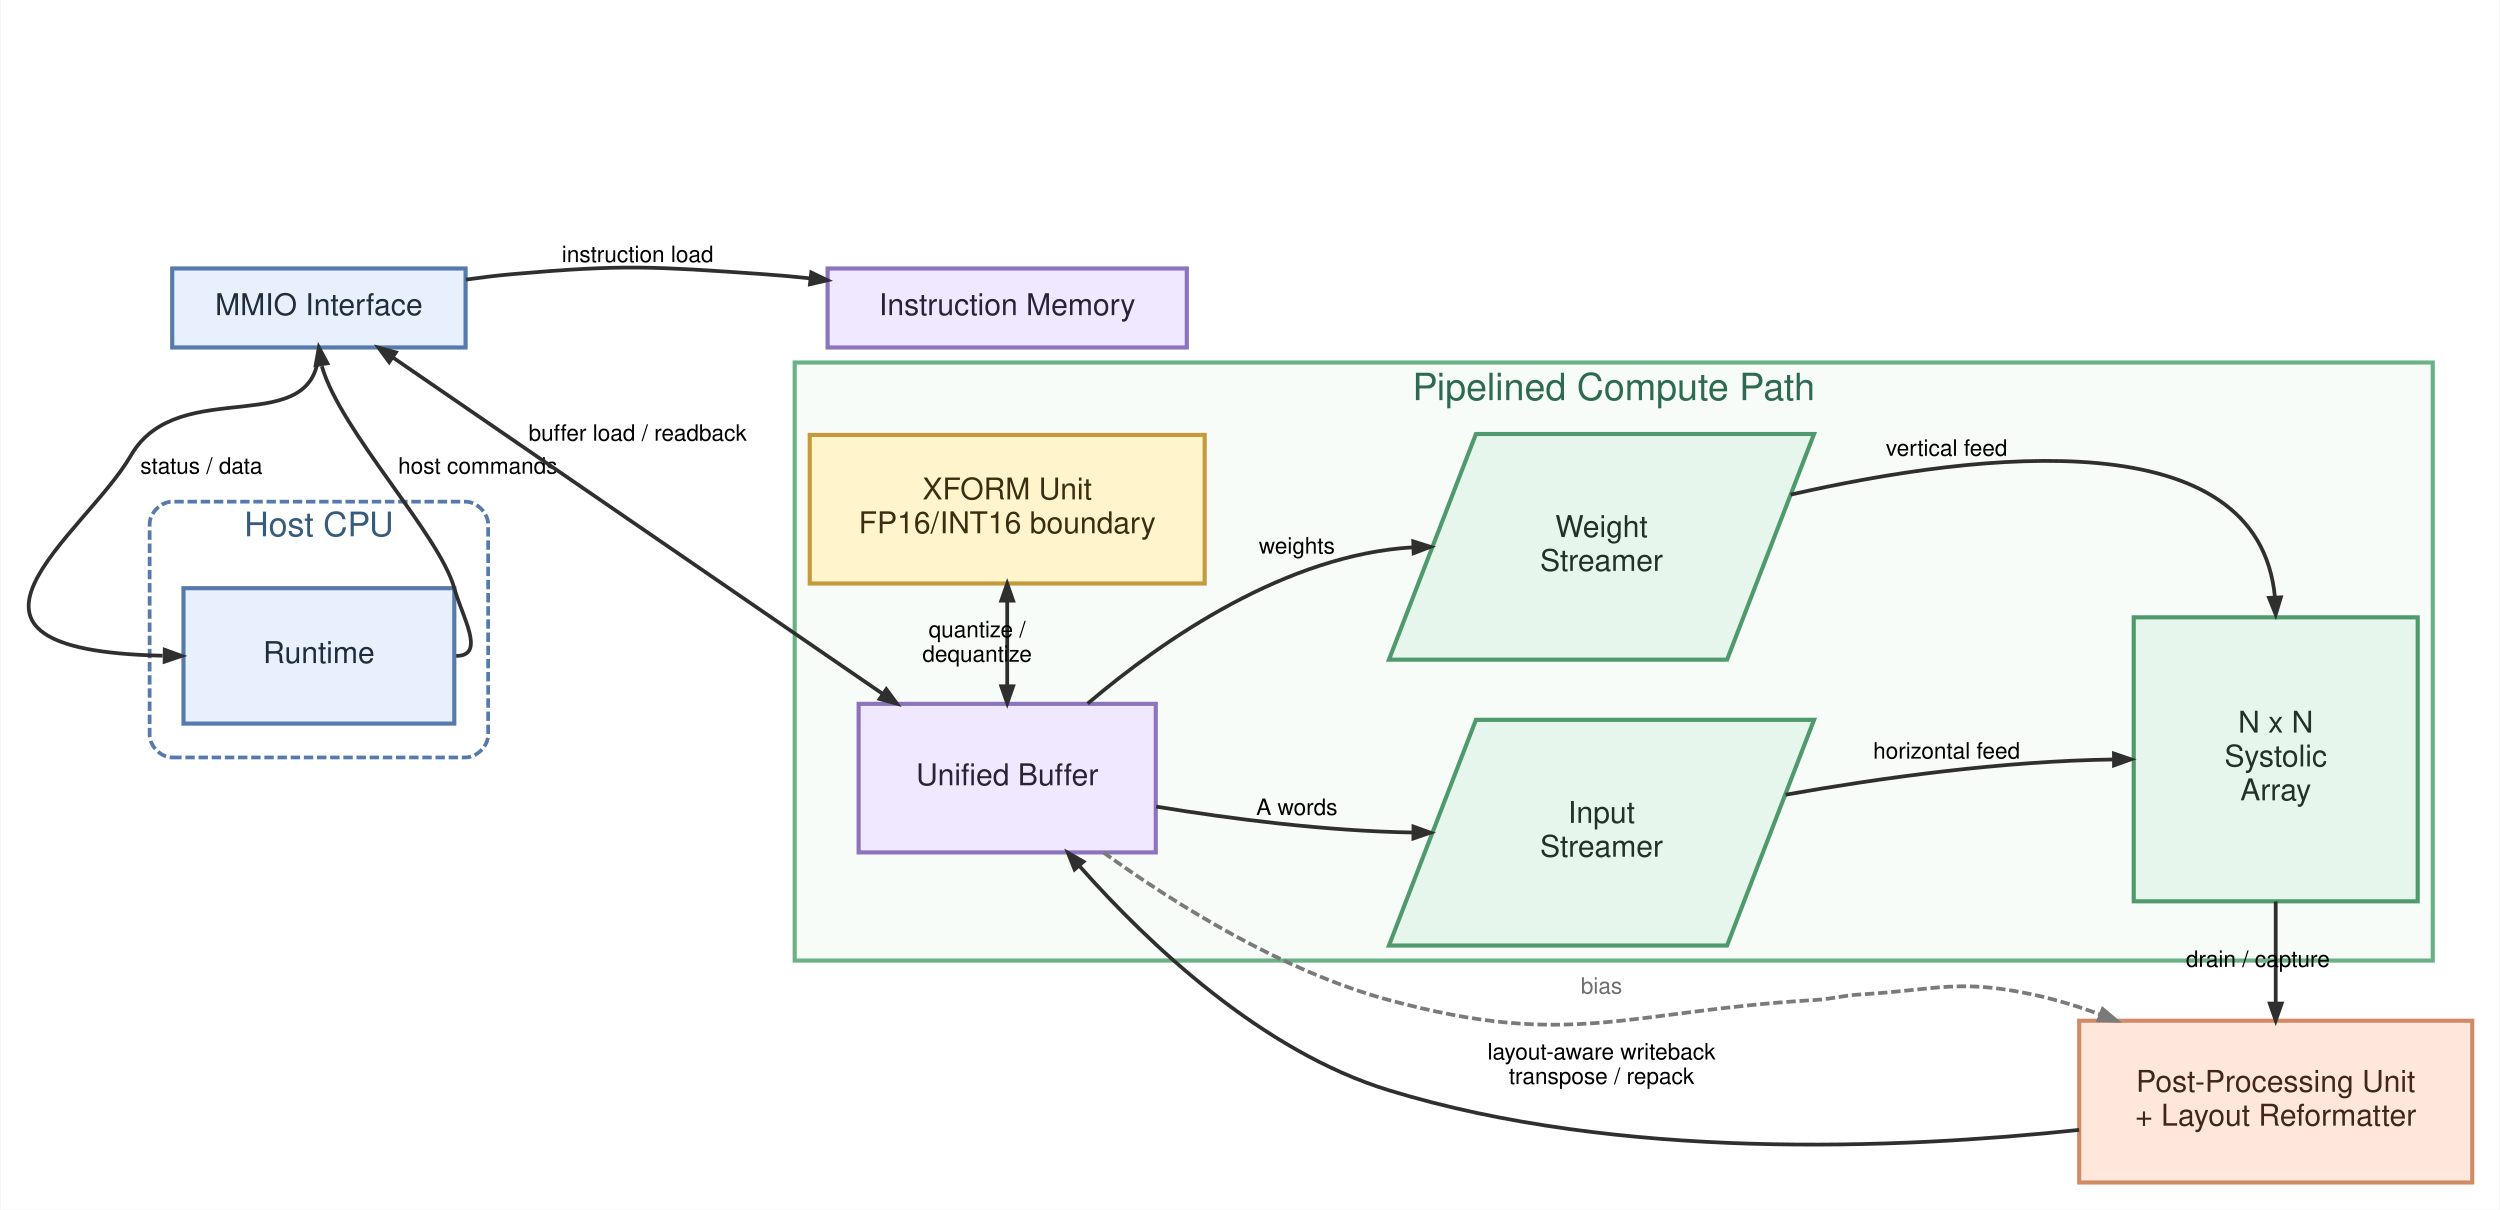
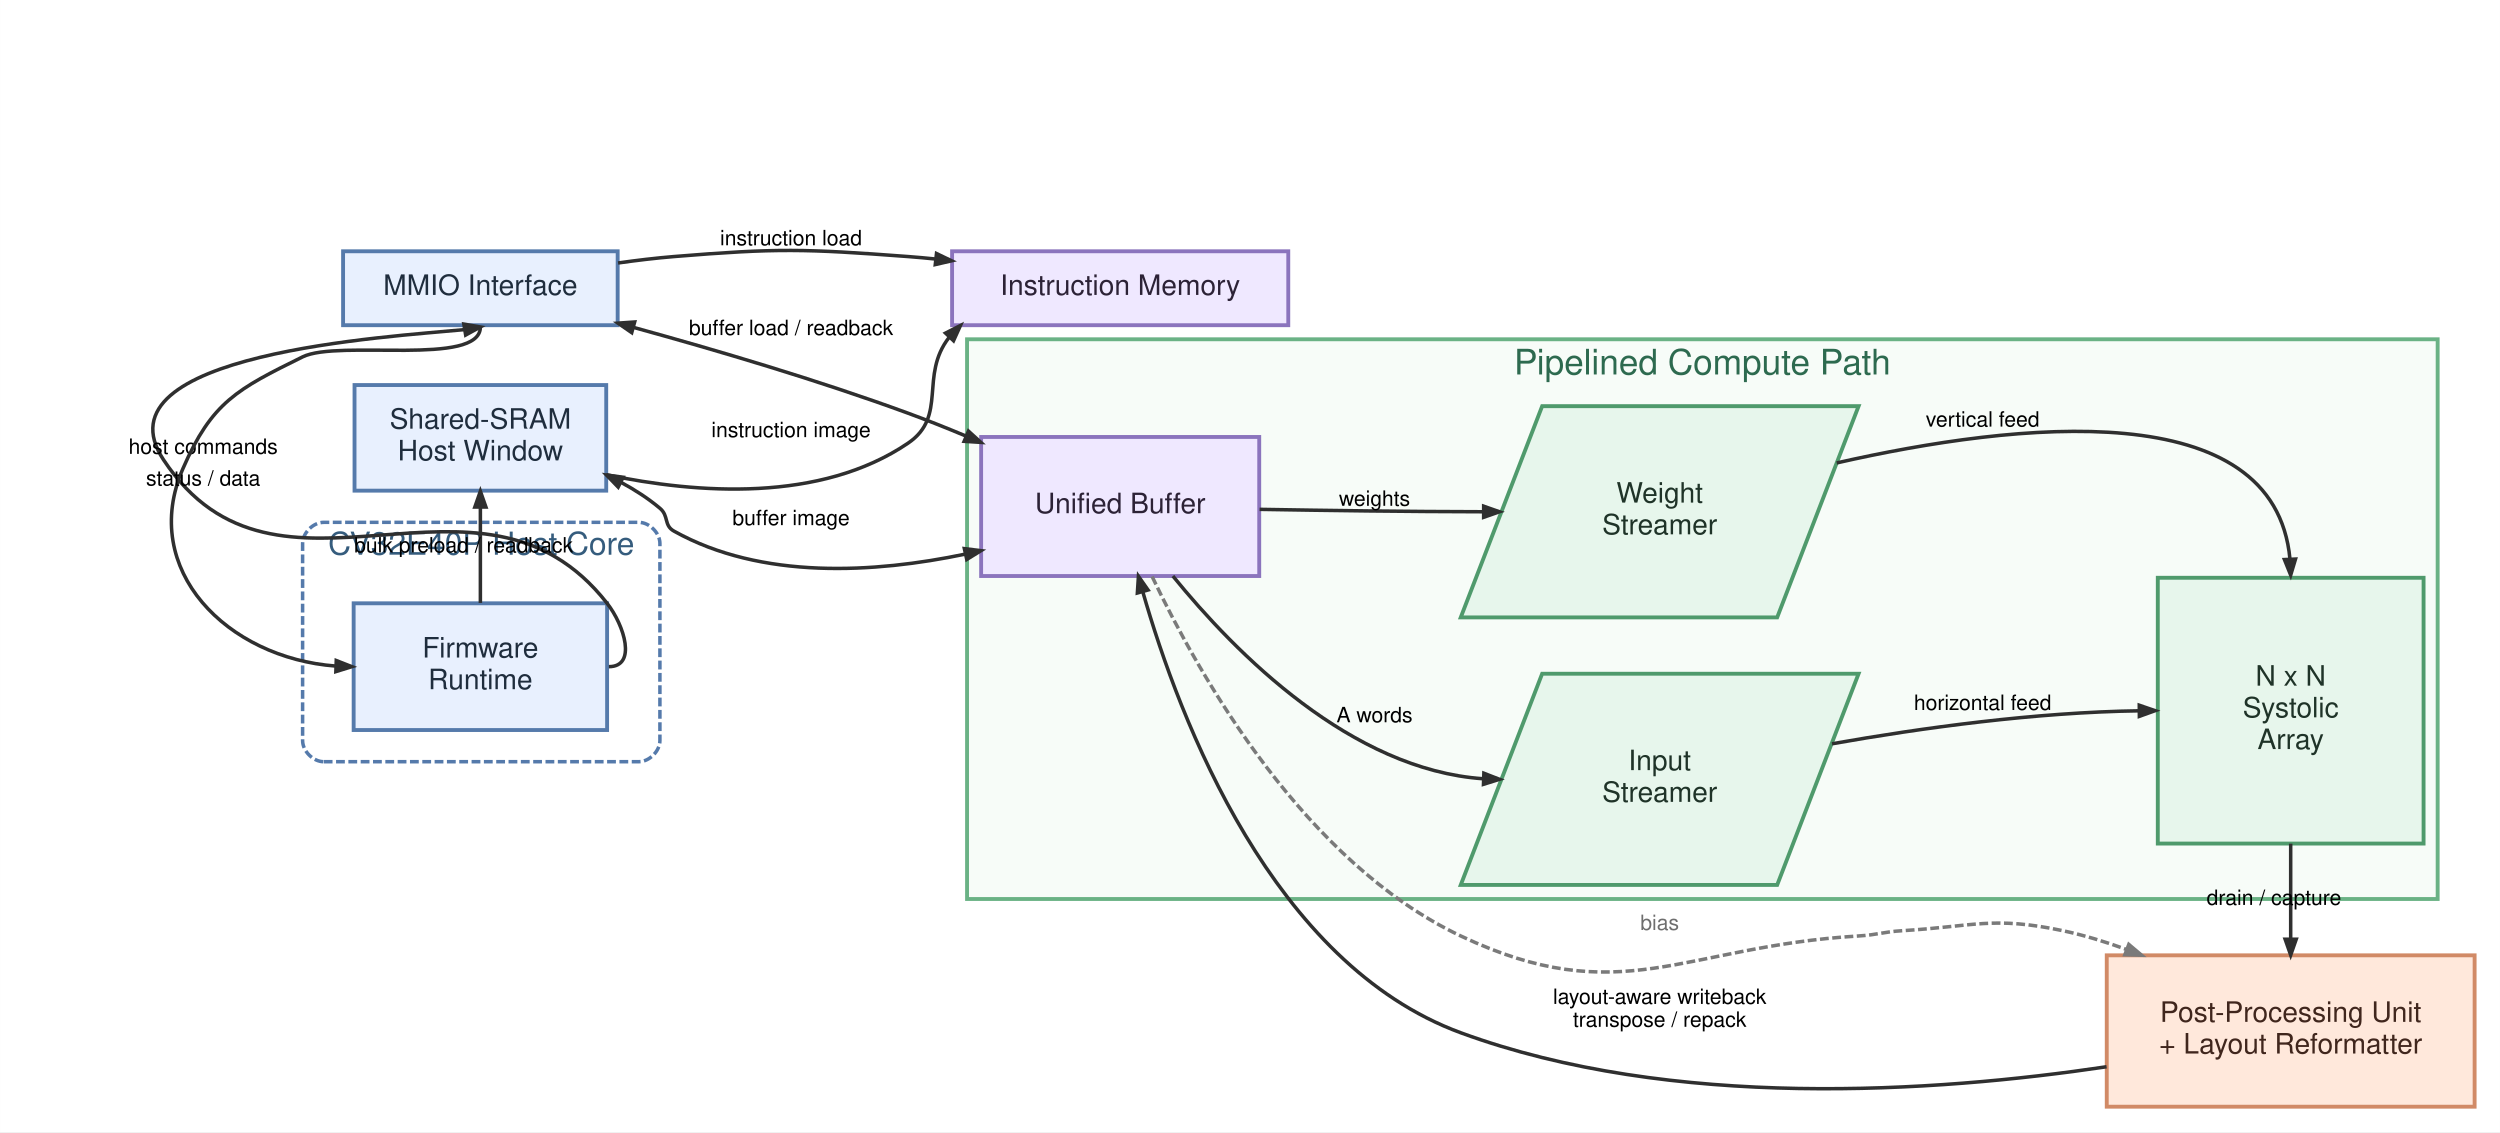
- <svg xmlns="http://www.w3.org/2000/svg" width="1329pt" height="643pt" viewBox="0.00 0.00 1328.62 643.16">
+ <svg xmlns="http://www.w3.org/2000/svg" width="1420pt" height="643pt" viewBox="0.00 0.00 1420.31 643.16">
  <g id="graph0" class="graph" transform="scale(1 1) rotate(0) translate(14.4 628.76)">
-     <polygon fill="white" stroke="transparent" points="-14.4,14.4 -14.4,-628.76 1314.22,-628.76 1314.22,14.4 -14.4,14.4" />
+     <polygon fill="white" stroke="transparent" points="-14.4,14.4 -14.4,-628.76 1405.91,-628.76 1405.91,14.4 -14.4,14.4" />
    <g id="clust1" class="cluster">
-       <path fill="white" stroke="#557aab" stroke-width="2" stroke-dasharray="5,2" d="M76.81,-226C76.81,-226 232.81,-226 232.81,-226 238.81,-226 244.81,-232 244.81,-238 244.81,-238 244.81,-350 244.81,-350 244.81,-356 238.81,-362 232.81,-362 232.81,-362 76.81,-362 76.81,-362 70.81,-362 64.81,-356 64.81,-350 64.81,-350 64.81,-238 64.81,-238 64.81,-232 70.81,-226 76.81,-226" />
-       <text text-anchor="middle" x="154.81" y="-343.6" font-family="Helvetica,sans-Serif" font-size="18.00" fill="#355c7d">Host CPU</text>
+       <path fill="white" stroke="#557aab" stroke-width="2" stroke-dasharray="5,2" d="M169.5,-196C169.5,-196 348.5,-196 348.5,-196 354.5,-196 360.5,-202 360.5,-208 360.5,-208 360.5,-320 360.5,-320 360.5,-326 354.5,-332 348.5,-332 348.5,-332 169.5,-332 169.5,-332 163.5,-332 157.5,-326 157.5,-320 157.5,-320 157.5,-208 157.5,-208 157.5,-202 163.5,-196 169.5,-196" />
+       <text text-anchor="middle" x="259" y="-313.6" font-family="Helvetica,sans-Serif" font-size="18.00" fill="#355c7d">CV32E40P Host Core</text>
    </g>
    <g id="clust2" class="cluster">
-       <polygon fill="#f7fcf8" stroke="#6ab285" stroke-width="2.2" points="407.81,-118 407.81,-436 1278.82,-436 1278.82,-118 407.81,-118" />
-       <text text-anchor="middle" x="843.32" y="-416" font-family="Helvetica,sans-Serif" font-size="20.00" fill="#2d6a4f">Pipelined Compute Path</text>
+       <polygon fill="#f7fcf8" stroke="#6ab285" stroke-width="2.2" points="535,-118 535,-436 1370.51,-436 1370.51,-118 535,-118" />
+       <text text-anchor="middle" x="952.76" y="-416" font-family="Helvetica,sans-Serif" font-size="20.00" fill="#2d6a4f">Pipelined Compute Path</text>
    </g>
    <g id="node1" class="node">
-       <polygon fill="#e8f0fe" stroke="#557aab" stroke-width="2.2" points="226.81,-316 82.81,-316 82.81,-244 226.81,-244 226.81,-316" />
-       <text text-anchor="middle" x="154.81" y="-276.2" font-family="Helvetica,sans-Serif" font-size="16.00" fill="#1f2d3d">Runtime</text>
+       <polygon fill="#e8f0fe" stroke="#557aab" stroke-width="2.2" points="330.5,-286 186.5,-286 186.5,-214 330.5,-214 330.5,-286" />
+       <text text-anchor="middle" x="258.5" y="-255.2" font-family="Helvetica,sans-Serif" font-size="16.00" fill="#1f2d3d">Firmware</text>
+       <text text-anchor="middle" x="258.5" y="-237.2" font-family="Helvetica,sans-Serif" font-size="16.00" fill="#1f2d3d">Runtime</text>
    </g>
    <g id="node2" class="node">
-       <polygon fill="#e8f0fe" stroke="#557aab" stroke-width="2.2" points="232.81,-486 76.81,-486 76.81,-444 232.81,-444 232.81,-486" />
-       <text text-anchor="middle" x="154.81" y="-461.2" font-family="Helvetica,sans-Serif" font-size="16.00" fill="#1f2d3d">MMIO Interface</text>
+       <polygon fill="#e8f0fe" stroke="#557aab" stroke-width="2.2" points="336.5,-486 180.5,-486 180.5,-444 336.5,-444 336.5,-486" />
+       <text text-anchor="middle" x="258.5" y="-461.2" font-family="Helvetica,sans-Serif" font-size="16.00" fill="#1f2d3d">MMIO Interface</text>
+     </g>
+     <g id="edge5" class="edge">
+       <path fill="none" stroke="#2f2f2f" stroke-width="2" d="M331.5,-250C347.51,-250 340.36,-273.39 330.5,-286 257.96,-378.7 143.49,-269.35 78.5,-367.5 38.34,-428.15 207.82,-437.42 249.45,-441.49" />
+       <polygon fill="#2f2f2f" stroke="#2f2f2f" stroke-width="2" points="249.1,-444.63 258.5,-443 250.14,-438.41 249.1,-444.63" />
+       <text text-anchor="middle" x="101" y="-370.9" font-family="Helvetica,sans-Serif" font-size="12.00">host commands</text>
+     </g>
+     <g id="node3" class="node">
+       <polygon fill="#e8f0fe" stroke="#557aab" stroke-width="2.2" points="330,-410 187,-410 187,-350 330,-350 330,-410" />
+       <text text-anchor="middle" x="258.5" y="-385.2" font-family="Helvetica,sans-Serif" font-size="16.00" fill="#1f2d3d">Shared-SRAM</text>
+       <text text-anchor="middle" x="258.5" y="-367.2" font-family="Helvetica,sans-Serif" font-size="16.00" fill="#1f2d3d">Host Window</text>
+     </g>
+     <g id="edge9" class="edge">
+       <path fill="none" stroke="#2f2f2f" stroke-width="2" d="M258.5,-286.21C258.5,-303.07 258.5,-323.17 258.5,-340.43" />
+       <polygon fill="#2f2f2f" stroke="#2f2f2f" stroke-width="2" points="255.35,-340.69 258.5,-349.69 261.65,-340.69 255.35,-340.69" />
+       <text text-anchor="middle" x="249" y="-314.9" font-family="Helvetica,sans-Serif" font-size="12.00">bulk preload / readback</text>
    </g>
    <g id="edge6" class="edge">
-       <path fill="none" stroke="#2f2f2f" stroke-width="2" d="M156.38,-434.05C166.2,-399.67 218.92,-344.5 226.81,-316 231.08,-300.57 243.82,-280 227.81,-280" />
-       <polygon fill="#2f2f2f" stroke="#2f2f2f" stroke-width="2" points="153.1,-434.62 154.81,-444 159.33,-435.6 153.1,-434.62" />
-       <text text-anchor="middle" x="239.31" y="-376.9" font-family="Helvetica,sans-Serif" font-size="12.00">host commands</text>
+       <path fill="none" stroke="#2f2f2f" stroke-width="2" d="M258.5,-443C258.5,-420.24 177.9,-436.08 157.5,-426 120.43,-407.68 105.98,-400.43 89.5,-362.5 64.54,-305.04 114.66,-254.91 176.33,-250.34" />
+       <polygon fill="#2f2f2f" stroke="#2f2f2f" stroke-width="2" points="176.62,-253.48 185.5,-250 176.39,-247.19 176.62,-253.48" />
+       <text text-anchor="middle" x="101" y="-352.9" font-family="Helvetica,sans-Serif" font-size="12.00">status / data</text>
+     </g>
+     <g id="node4" class="node">
+       <polygon fill="#efe8ff" stroke="#8b74bd" stroke-width="2.2" points="717.5,-486 526.5,-486 526.5,-444 717.5,-444 717.5,-486" />
+       <text text-anchor="middle" x="622" y="-461.2" font-family="Helvetica,sans-Serif" font-size="16.00" fill="#2c2236">Instruction Memory</text>
    </g>
    <g id="edge7" class="edge">
-       <path fill="none" stroke="#2f2f2f" stroke-width="2" d="M71.7,-280.1C-63.12,-282.96 30.41,-344.32 54.81,-386.5 80.48,-430.88 154.81,-392.73 154.81,-444" />
-       <polygon fill="#2f2f2f" stroke="#2f2f2f" stroke-width="2" points="72.84,-283.24 81.81,-280 72.78,-276.94 72.84,-283.24" />
-       <text text-anchor="middle" x="92.31" y="-376.9" font-family="Helvetica,sans-Serif" font-size="12.00">status / data</text>
+       <path fill="none" stroke="#2f2f2f" stroke-width="2" d="M336.72,-479.35C347.36,-480.86 358.18,-482.15 368.5,-483 427.41,-487.83 442.55,-487.41 501.5,-483 506.66,-482.61 511.94,-482.13 517.26,-481.58" />
+       <polygon fill="#2f2f2f" stroke="#2f2f2f" stroke-width="2" points="517.64,-484.71 526.24,-480.59 516.95,-478.45 517.64,-484.71" />
+       <text text-anchor="middle" x="435" y="-489.4" font-family="Helvetica,sans-Serif" font-size="12.00">instruction load</text>
    </g>
-     <g id="node3" class="node">
-       <polygon fill="#efe8ff" stroke="#8b74bd" stroke-width="2.2" points="616.31,-486 425.31,-486 425.31,-444 616.31,-444 616.31,-486" />
-       <text text-anchor="middle" x="520.81" y="-461.2" font-family="Helvetica,sans-Serif" font-size="16.00" fill="#2c2236">Instruction Memory</text>
+     <g id="node6" class="node">
+       <polygon fill="#efe8ff" stroke="#8b74bd" stroke-width="2.2" points="701,-380.5 543,-380.5 543,-301.5 701,-301.5 701,-380.5" />
+       <text text-anchor="middle" x="622" y="-337.2" font-family="Helvetica,sans-Serif" font-size="16.00" fill="#2c2236">Unified Buffer</text>
    </g>
    <g id="edge8" class="edge">
-       <path fill="none" stroke="#2f2f2f" stroke-width="2" d="M233.03,-480.09C241.37,-481.28 249.75,-482.29 257.81,-483 316.7,-488.16 331.84,-487.09 390.81,-483 399.1,-482.42 407.66,-481.64 416.26,-480.73" />
-       <polygon fill="#2f2f2f" stroke="#2f2f2f" stroke-width="2" points="416.62,-483.86 425.21,-479.73 415.92,-477.6 416.62,-483.86" />
-       <text text-anchor="middle" x="324.31" y="-489.4" font-family="Helvetica,sans-Serif" font-size="12.00">instruction load</text>
+       <path fill="none" stroke="#2f2f2f" stroke-width="2" d="M345.5,-442.75C392.15,-429.93 450.52,-412.69 501.5,-394 512.28,-390.05 523.47,-385.59 534.48,-380.97" />
+       <polygon fill="#2f2f2f" stroke="#2f2f2f" stroke-width="2" points="344.49,-439.76 336.64,-445.17 346.15,-445.83 344.49,-439.76" />
+       <polygon fill="#2f2f2f" stroke="#2f2f2f" stroke-width="2" points="535.81,-383.83 542.86,-377.42 533.35,-378.03 535.81,-383.83" />
+       <text text-anchor="middle" x="435" y="-438.4" font-family="Helvetica,sans-Serif" font-size="12.00">buffer load / readback</text>
    </g>
-     <g id="node5" class="node">
-       <polygon fill="#efe8ff" stroke="#8b74bd" stroke-width="2.2" points="599.81,-254.5 441.81,-254.5 441.81,-175.5 599.81,-175.5 599.81,-254.5" />
-       <text text-anchor="middle" x="520.81" y="-211.2" font-family="Helvetica,sans-Serif" font-size="16.00" fill="#2c2236">Unified Buffer</text>
+     <g id="edge10" class="edge">
+       <path fill="none" stroke="#2f2f2f" stroke-width="2" d="M330,-359.09C381.86,-348.16 451.71,-343.19 501.5,-377 524.09,-392.34 507.76,-415.2 524.81,-437.09" />
+       <polygon fill="#2f2f2f" stroke="#2f2f2f" stroke-width="2" points="522.76,-439.51 531.25,-443.84 527.32,-435.16 522.76,-439.51" />
+       <text text-anchor="middle" x="435" y="-380.4" font-family="Helvetica,sans-Serif" font-size="12.00">instruction image</text>
    </g>
-     <g id="edge9" class="edge">
-       <path fill="none" stroke="#2f2f2f" stroke-width="2" d="M194,-438.77C255.84,-396.3 378.62,-311.97 454.53,-259.84" />
-       <polygon fill="#2f2f2f" stroke="#2f2f2f" stroke-width="2" points="192.17,-436.21 186.53,-443.9 195.73,-441.4 192.17,-436.21" />
-       <polygon fill="#2f2f2f" stroke="#2f2f2f" stroke-width="2" points="456.54,-262.27 462.18,-254.58 452.98,-257.08 456.54,-262.27" />
-       <text text-anchor="middle" x="324.31" y="-394.4" font-family="Helvetica,sans-Serif" font-size="12.00">buffer load / readback</text>
+     <g id="edge11" class="edge">
+       <path fill="none" stroke="#2f2f2f" stroke-width="2" d="M338.22,-354.81C346.17,-350.55 353.78,-345.64 360.5,-340 365.7,-335.64 362.58,-330.31 368.5,-327 418.3,-299.17 482.61,-303.2 533.86,-313.92" />
+       <polygon fill="#2f2f2f" stroke="#2f2f2f" stroke-width="2" points="336.79,-352 330.16,-358.85 339.62,-357.62 336.79,-352" />
+       <polygon fill="#2f2f2f" stroke="#2f2f2f" stroke-width="2" points="533.47,-317.06 542.94,-315.91 534.83,-310.91 533.47,-317.06" />
+       <text text-anchor="middle" x="435" y="-330.4" font-family="Helvetica,sans-Serif" font-size="12.00">buffer image</text>
    </g>
-     <g id="node6" class="node">
-       <polygon fill="#fff4cc" stroke="#c49a3a" stroke-width="2.2" points="625.81,-397.5 415.81,-397.5 415.81,-318.5 625.81,-318.5 625.81,-397.5" />
-       <text text-anchor="middle" x="520.81" y="-363.2" font-family="Helvetica,sans-Serif" font-size="16.00" fill="#3b2d0f">XFORM Unit</text>
-       <text text-anchor="middle" x="520.81" y="-345.2" font-family="Helvetica,sans-Serif" font-size="16.00" fill="#3b2d0f">FP16/INT16 boundary</text>
+     <g id="node7" class="node">
+       <polygon fill="#e7f6ec" stroke="#4f9a6c" stroke-width="2.2" points="1041.52,-246 861.74,-246 815.49,-126 995.27,-126 1041.52,-246" />
+       <text text-anchor="middle" x="928.51" y="-191.2" font-family="Helvetica,sans-Serif" font-size="16.00" fill="#1f3328">Input</text>
+       <text text-anchor="middle" x="928.51" y="-173.2" font-family="Helvetica,sans-Serif" font-size="16.00" fill="#1f3328">Streamer</text>
    </g>
    <g id="edge1" class="edge">
-       <path fill="none" stroke="#2f2f2f" stroke-width="2" d="M520.81,-263.91C520.81,-278.48 520.81,-294.45 520.81,-309.03" />
-       <polygon fill="#2f2f2f" stroke="#2f2f2f" stroke-width="2" points="523.96,-263.83 520.81,-254.83 517.66,-263.83 523.96,-263.83" />
-       <polygon fill="#2f2f2f" stroke="#2f2f2f" stroke-width="2" points="517.66,-309.38 520.81,-318.38 523.96,-309.38 517.66,-309.38" />
-       <text text-anchor="middle" x="504.81" y="-289.9" font-family="Helvetica,sans-Serif" font-size="12.00">quantize /</text>
-       <text text-anchor="middle" x="504.81" y="-276.9" font-family="Helvetica,sans-Serif" font-size="12.00">dequantize</text>
+       <path fill="none" stroke="#2f2f2f" stroke-width="2" d="M651.93,-301.49C687.76,-257.36 753.33,-191.4 828.32,-186.31" />
+       <polygon fill="#2f2f2f" stroke="#2f2f2f" stroke-width="2" points="828.62,-189.45 837.51,-186 828.4,-183.16 828.62,-189.45" />
+       <text text-anchor="middle" x="766.5" y="-218.4" font-family="Helvetica,sans-Serif" font-size="12.00">A words</text>
    </g>
-     <g id="node7" class="node">
-       <polygon fill="#e7f6ec" stroke="#4f9a6c" stroke-width="2.2" points="949.83,-246 770.05,-246 723.8,-126 903.58,-126 949.83,-246" />
-       <text text-anchor="middle" x="836.82" y="-191.2" font-family="Helvetica,sans-Serif" font-size="16.00" fill="#1f3328">Input</text>
-       <text text-anchor="middle" x="836.82" y="-173.2" font-family="Helvetica,sans-Serif" font-size="16.00" fill="#1f3328">Streamer</text>
+     <g id="node8" class="node">
+       <polygon fill="#e7f6ec" stroke="#4f9a6c" stroke-width="2.2" points="1041.52,-398 861.74,-398 815.49,-278 995.27,-278 1041.52,-398" />
+       <text text-anchor="middle" x="928.51" y="-343.2" font-family="Helvetica,sans-Serif" font-size="16.00" fill="#1f3328">Weight</text>
+       <text text-anchor="middle" x="928.51" y="-325.2" font-family="Helvetica,sans-Serif" font-size="16.00" fill="#1f3328">Streamer</text>
    </g>
    <g id="edge2" class="edge">
-       <path fill="none" stroke="#2f2f2f" stroke-width="2" d="M600.02,-199.86C640.22,-193.27 690.36,-186.85 736.62,-186.08" />
-       <polygon fill="#2f2f2f" stroke="#2f2f2f" stroke-width="2" points="736.84,-189.23 745.82,-186 736.79,-182.93 736.84,-189.23" />
-       <text text-anchor="middle" x="674.81" y="-195.4" font-family="Helvetica,sans-Serif" font-size="12.00">A words</text>
+       <path fill="none" stroke="#2f2f2f" stroke-width="2" d="M701.19,-339.38C739.15,-338.72 785.68,-338.09 828.44,-338.01" />
+       <polygon fill="#2f2f2f" stroke="#2f2f2f" stroke-width="2" points="828.51,-341.16 837.51,-338 828.5,-334.86 828.51,-341.16" />
+       <text text-anchor="middle" x="766.5" y="-341.4" font-family="Helvetica,sans-Serif" font-size="12.00">weights</text>
    </g>
-     <g id="node8" class="node">
-       <polygon fill="#e7f6ec" stroke="#4f9a6c" stroke-width="2.2" points="949.83,-398 770.05,-398 723.8,-278 903.58,-278 949.83,-398" />
-       <text text-anchor="middle" x="836.82" y="-343.2" font-family="Helvetica,sans-Serif" font-size="16.00" fill="#1f3328">Weight</text>
-       <text text-anchor="middle" x="836.82" y="-325.2" font-family="Helvetica,sans-Serif" font-size="16.00" fill="#1f3328">Streamer</text>
+     <g id="node10" class="node">
+       <polygon fill="#ffe8db" stroke="#d18a66" stroke-width="2.2" points="1391.51,-86 1182.51,-86 1182.51,0 1391.51,0 1391.51,-86" />
+       <text text-anchor="middle" x="1287.01" y="-48.2" font-family="Helvetica,sans-Serif" font-size="16.00" fill="#40261d">Post-Processing Unit</text>
+       <text text-anchor="middle" x="1287.01" y="-30.2" font-family="Helvetica,sans-Serif" font-size="16.00" fill="#40261d">+ Layout Reformatter</text>
+     </g>
+     <g id="edge13" class="edge">
+       <path fill="none" stroke="#7a7a7a" stroke-width="2" stroke-dasharray="5,2" d="M640.15,-301.2C667.54,-243.45 727.22,-138.77 815.5,-97 906.3,-54.04 941.24,-91.01 1041.51,-97 1052.68,-97.67 1055.34,-99.33 1066.51,-100 1106.88,-102.41 1117.95,-108.38 1157.51,-100 1169.52,-97.46 1181.77,-93.71 1193.7,-89.34" />
+       <polygon fill="#7a7a7a" stroke="#7a7a7a" stroke-width="2" points="1195.04,-92.2 1202.33,-86.05 1192.79,-86.31 1195.04,-92.2" />
+       <text text-anchor="middle" x="928.51" y="-100.4" font-family="Helvetica,sans-Serif" font-size="12.00" fill="#6e6e6e">bias</text>
+     </g>
+     <g id="node9" class="node">
+       <polygon fill="#e7f6ec" stroke="#4f9a6c" stroke-width="2.2" points="1362.51,-300.5 1211.51,-300.5 1211.51,-149.5 1362.51,-149.5 1362.51,-300.5" />
+       <text text-anchor="middle" x="1287.01" y="-239.2" font-family="Helvetica,sans-Serif" font-size="16.00" fill="#1f3328">N x N</text>
+       <text text-anchor="middle" x="1287.01" y="-221.2" font-family="Helvetica,sans-Serif" font-size="16.00" fill="#1f3328">Systolic</text>
+       <text text-anchor="middle" x="1287.01" y="-203.2" font-family="Helvetica,sans-Serif" font-size="16.00" fill="#1f3328">Array</text>
    </g>
    <g id="edge3" class="edge">
-       <path fill="none" stroke="#2f2f2f" stroke-width="2" d="M563.54,-254.6C604.12,-289.01 669.36,-333.94 736.73,-337.74" />
-       <polygon fill="#2f2f2f" stroke="#2f2f2f" stroke-width="2" points="736.73,-340.89 745.82,-338 736.91,-334.6 736.73,-340.89" />
-       <text text-anchor="middle" x="674.81" y="-334.4" font-family="Helvetica,sans-Serif" font-size="12.00">weights</text>
-     </g>
-     <g id="node10" class="node">
-       <polygon fill="#ffe8db" stroke="#d18a66" stroke-width="2.2" points="1299.82,-86 1090.82,-86 1090.82,0 1299.82,0 1299.82,-86" />
-       <text text-anchor="middle" x="1195.32" y="-48.2" font-family="Helvetica,sans-Serif" font-size="16.00" fill="#40261d">Post-Processing Unit</text>
-       <text text-anchor="middle" x="1195.32" y="-30.2" font-family="Helvetica,sans-Serif" font-size="16.00" fill="#40261d">+ Layout Reformatter</text>
-     </g>
-     <g id="edge11" class="edge">
-       <path fill="none" stroke="#7a7a7a" stroke-width="2" stroke-dasharray="5,2" d="M571.96,-175.49C610.89,-147.46 667.55,-112.23 723.81,-97 820.77,-70.75 849.55,-91.01 949.82,-97 960.99,-97.67 963.65,-99.33 974.82,-100 1015.19,-102.41 1026.26,-108.38 1065.82,-100 1077.83,-97.46 1090.08,-93.71 1102.01,-89.34" />
-       <polygon fill="#7a7a7a" stroke="#7a7a7a" stroke-width="2" points="1103.35,-92.2 1110.64,-86.05 1101.1,-86.31 1103.35,-92.2" />
-       <text text-anchor="middle" x="836.82" y="-100.4" font-family="Helvetica,sans-Serif" font-size="12.00" fill="#6e6e6e">bias</text>
-     </g>
-     <g id="node9" class="node">
-       <polygon fill="#e7f6ec" stroke="#4f9a6c" stroke-width="2.2" points="1270.82,-300.5 1119.82,-300.5 1119.82,-149.5 1270.82,-149.5 1270.82,-300.5" />
-       <text text-anchor="middle" x="1195.32" y="-239.2" font-family="Helvetica,sans-Serif" font-size="16.00" fill="#1f3328">N x N</text>
-       <text text-anchor="middle" x="1195.32" y="-221.2" font-family="Helvetica,sans-Serif" font-size="16.00" fill="#1f3328">Systolic</text>
-       <text text-anchor="middle" x="1195.32" y="-203.2" font-family="Helvetica,sans-Serif" font-size="16.00" fill="#1f3328">Array</text>
+       <path fill="none" stroke="#2f2f2f" stroke-width="2" d="M1026.41,-206.19C1077.61,-215.24 1141.92,-224.09 1200.96,-224.93" />
+       <polygon fill="#2f2f2f" stroke="#2f2f2f" stroke-width="2" points="1200.99,-228.08 1210.01,-225 1201.04,-221.78 1200.99,-228.08" />
+       <text text-anchor="middle" x="1112.01" y="-225.4" font-family="Helvetica,sans-Serif" font-size="12.00">horizontal feed</text>
    </g>
    <g id="edge4" class="edge">
-       <path fill="none" stroke="#2f2f2f" stroke-width="2" d="M934.72,-206.19C985.92,-215.24 1050.23,-224.09 1109.27,-224.93" />
-       <polygon fill="#2f2f2f" stroke="#2f2f2f" stroke-width="2" points="1109.3,-228.08 1118.32,-225 1109.34,-221.78 1109.3,-228.08" />
-       <text text-anchor="middle" x="1020.32" y="-225.4" font-family="Helvetica,sans-Serif" font-size="12.00">horizontal feed</text>
-     </g>
-     <g id="edge5" class="edge">
-       <path fill="none" stroke="#2f2f2f" stroke-width="2" d="M937.4,-365.75C1039.98,-389.03 1186.15,-405.17 1194.91,-311.13" />
-       <polygon fill="#2f2f2f" stroke="#2f2f2f" stroke-width="2" points="1198.06,-311.13 1195.32,-302 1191.77,-310.85 1198.06,-311.13" />
-       <text text-anchor="middle" x="1020.32" y="-386.4" font-family="Helvetica,sans-Serif" font-size="12.00">vertical feed</text>
-     </g>
-     <g id="edge10" class="edge">
-       <path fill="none" stroke="#2f2f2f" stroke-width="2" d="M1195.32,-149.42C1195.32,-131.21 1195.32,-112.14 1195.32,-95.26" />
-       <polygon fill="#2f2f2f" stroke="#2f2f2f" stroke-width="2" points="1198.47,-95.13 1195.32,-86.13 1192.17,-95.13 1198.47,-95.13" />
-       <text text-anchor="middle" x="1185.82" y="-114.65" font-family="Helvetica,sans-Serif" font-size="12.00">drain / capture</text>
+       <path fill="none" stroke="#2f2f2f" stroke-width="2" d="M1029.09,-365.75C1131.67,-389.03 1277.84,-405.17 1286.6,-311.13" />
+       <polygon fill="#2f2f2f" stroke="#2f2f2f" stroke-width="2" points="1289.75,-311.13 1287.01,-302 1283.46,-310.85 1289.75,-311.13" />
+       <text text-anchor="middle" x="1112.01" y="-386.4" font-family="Helvetica,sans-Serif" font-size="12.00">vertical feed</text>
    </g>
    <g id="edge12" class="edge">
-       <path fill="none" stroke="#2f2f2f" stroke-width="2" d="M1090.81,-27.95C993.73,-17.62 845.66,-11.68 723.81,-49 656.11,-69.73 595.92,-126.83 559.22,-168.27" />
-       <polygon fill="#2f2f2f" stroke="#2f2f2f" stroke-width="2" points="556.63,-166.45 553.09,-175.3 561.38,-170.59 556.63,-166.45" />
-       <text text-anchor="middle" x="836.82" y="-65.4" font-family="Helvetica,sans-Serif" font-size="12.00">layout-aware writeback</text>
-       <text text-anchor="middle" x="836.82" y="-52.4" font-family="Helvetica,sans-Serif" font-size="12.00">transpose / repack</text>
+       <path fill="none" stroke="#2f2f2f" stroke-width="2" d="M1287.01,-149.42C1287.01,-131.21 1287.01,-112.14 1287.01,-95.26" />
+       <polygon fill="#2f2f2f" stroke="#2f2f2f" stroke-width="2" points="1290.16,-95.13 1287.01,-86.13 1283.86,-95.13 1290.16,-95.13" />
+       <text text-anchor="middle" x="1277.51" y="-114.65" font-family="Helvetica,sans-Serif" font-size="12.00">drain / capture</text>
+     </g>
+     <g id="edge14" class="edge">
+       <path fill="none" stroke="#2f2f2f" stroke-width="2" d="M1182.41,-22.69C1084.62,-8.11 935.5,2.08 815.5,-42 708.86,-81.17 656.06,-218.53 634.81,-292.67" />
+       <polygon fill="#2f2f2f" stroke="#2f2f2f" stroke-width="2" points="631.76,-291.87 632.37,-301.39 637.83,-293.57 631.76,-291.87" />
+       <text text-anchor="middle" x="928.51" y="-58.4" font-family="Helvetica,sans-Serif" font-size="12.00">layout-aware writeback</text>
+       <text text-anchor="middle" x="928.51" y="-45.4" font-family="Helvetica,sans-Serif" font-size="12.00">transpose / repack</text>
    </g>
  </g>
</svg>
